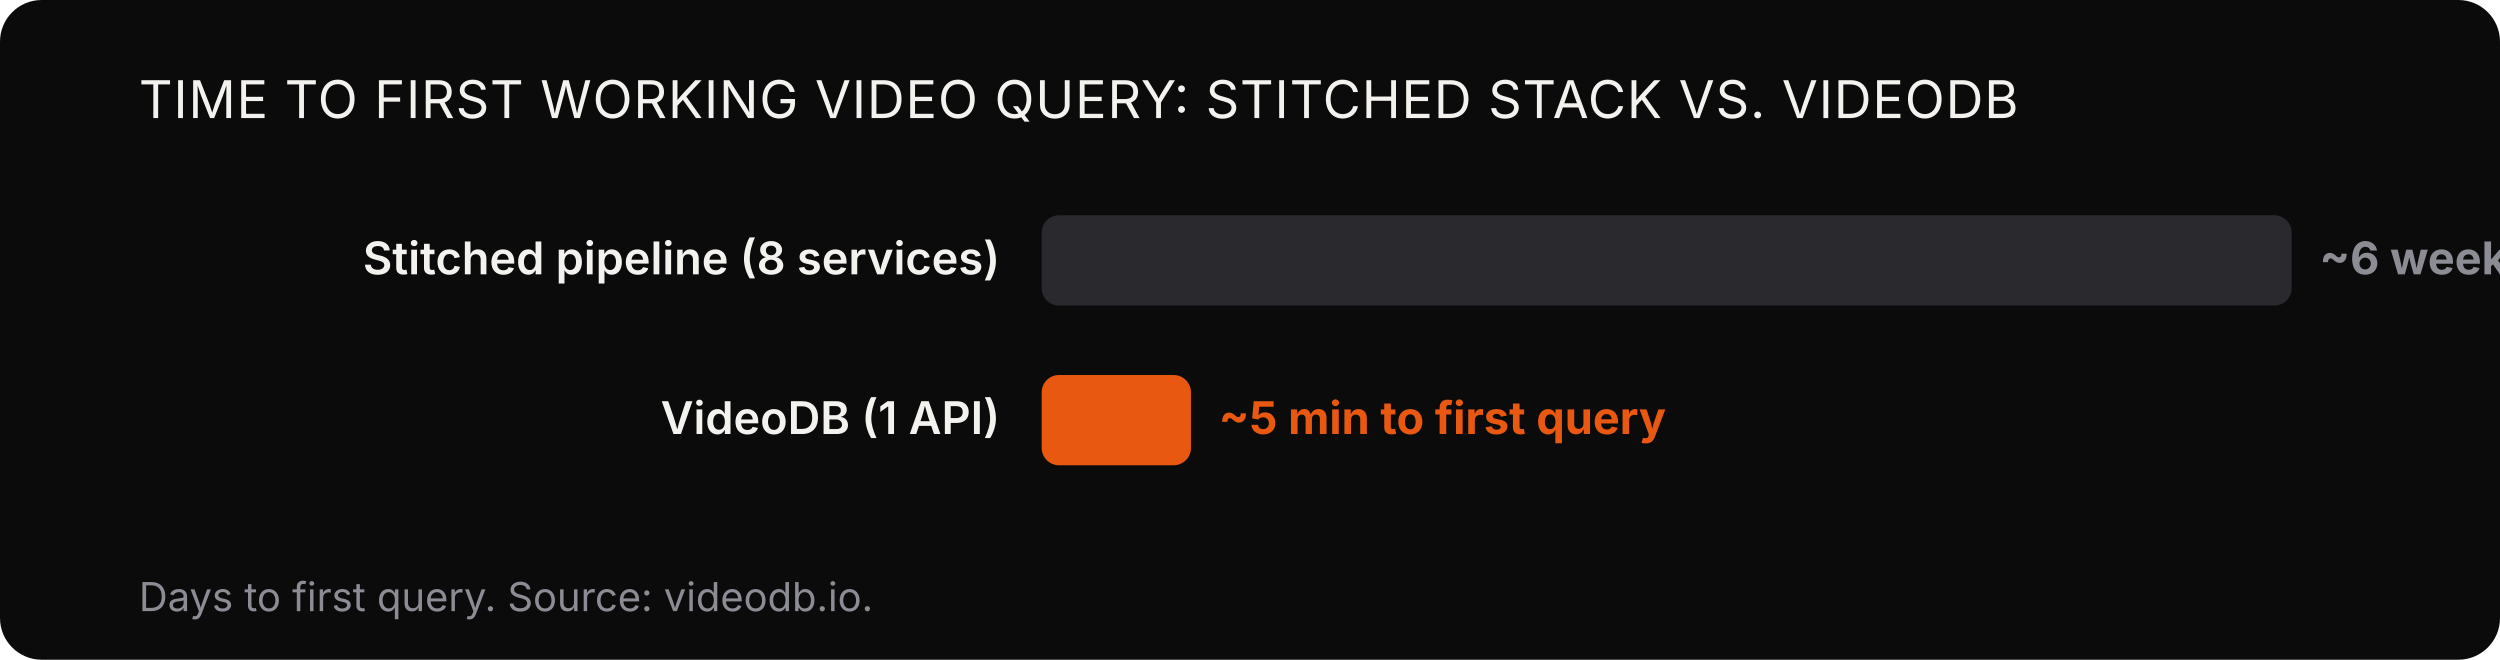
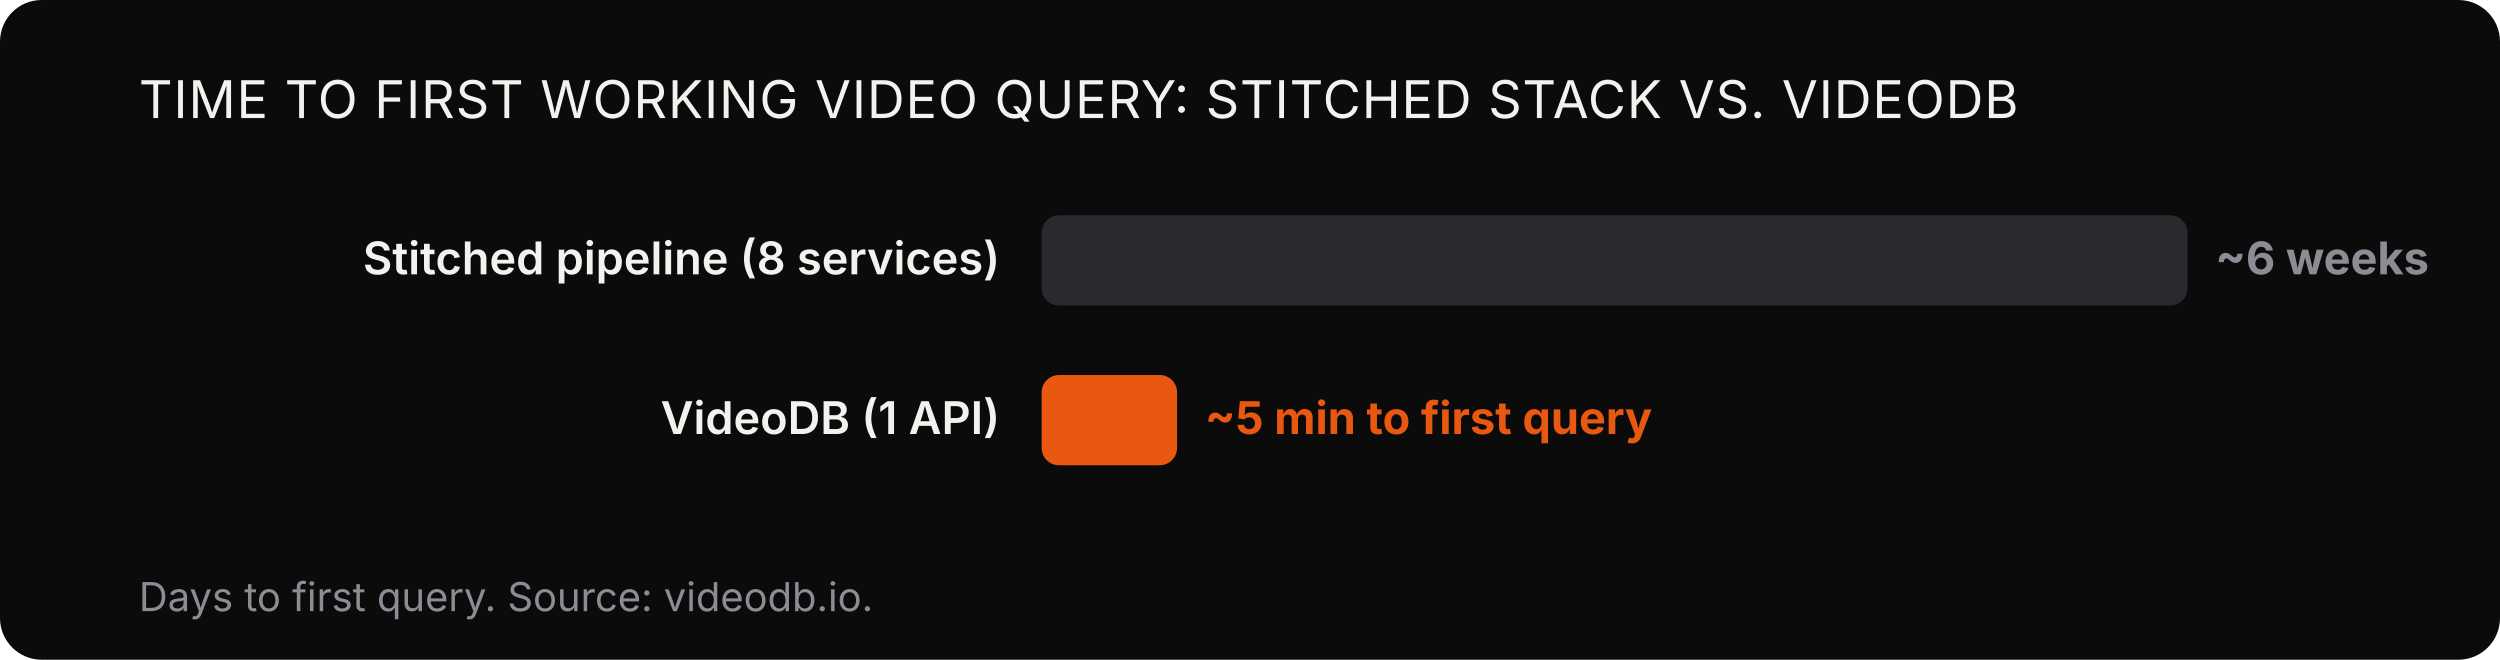
<svg xmlns="http://www.w3.org/2000/svg" viewBox="0 0 720 190" width="720" height="190" font-family="'Inter',system-ui,sans-serif">
  <rect width="720" height="190" rx="12" fill="#0B0B0C" />
  <text x="40" y="34" font-size="15" font-family="'Archivo Black','Inter',sans-serif" fill="#F4F2EE" letter-spacing=".02em">TIME TO FIRST WORKING VIDEO QUERY: STITCHED STACK VS. VIDEODB</text>
  <text x="288" y="79" font-size="13" font-weight="600" fill="#F4F2EE" text-anchor="end">Stitched pipeline (8 services)</text>
-   <rect x="300" y="62" width="360" height="26" rx="5" fill="#2A2A2E" />
-   <text x="668" y="79" font-size="13" font-weight="700" fill="#8C8C94" style="font-variant-numeric:tabular-nums">~6 weeks</text>
+   <rect x="300" y="62" width="330" height="26" rx="5" fill="#2A2A2E" />
+   <text x="638" y="79" font-size="13" font-weight="700" fill="#8C8C94" style="font-variant-numeric:tabular-nums">~6 weeks</text>
  <text x="288" y="125" font-size="13" font-weight="600" fill="#F4F2EE" text-anchor="end">VideoDB (1 API)</text>
-   <rect x="300" y="108" width="43" height="26" rx="5" fill="#E85810" />
-   <text x="351" y="125" font-size="13" font-weight="700" fill="#E85810" style="font-variant-numeric:tabular-nums">~5 min to first query</text>
+   <rect x="300" y="108" width="39" height="26" rx="5" fill="#E85810" />
+   <text x="347" y="125" font-size="13" font-weight="700" fill="#E85810" style="font-variant-numeric:tabular-nums">~5 min to first query</text>
  <text x="40" y="176" font-size="11.5" fill="#8C8C94">Days to first query. Source: videodb.io.</text>
</svg>
